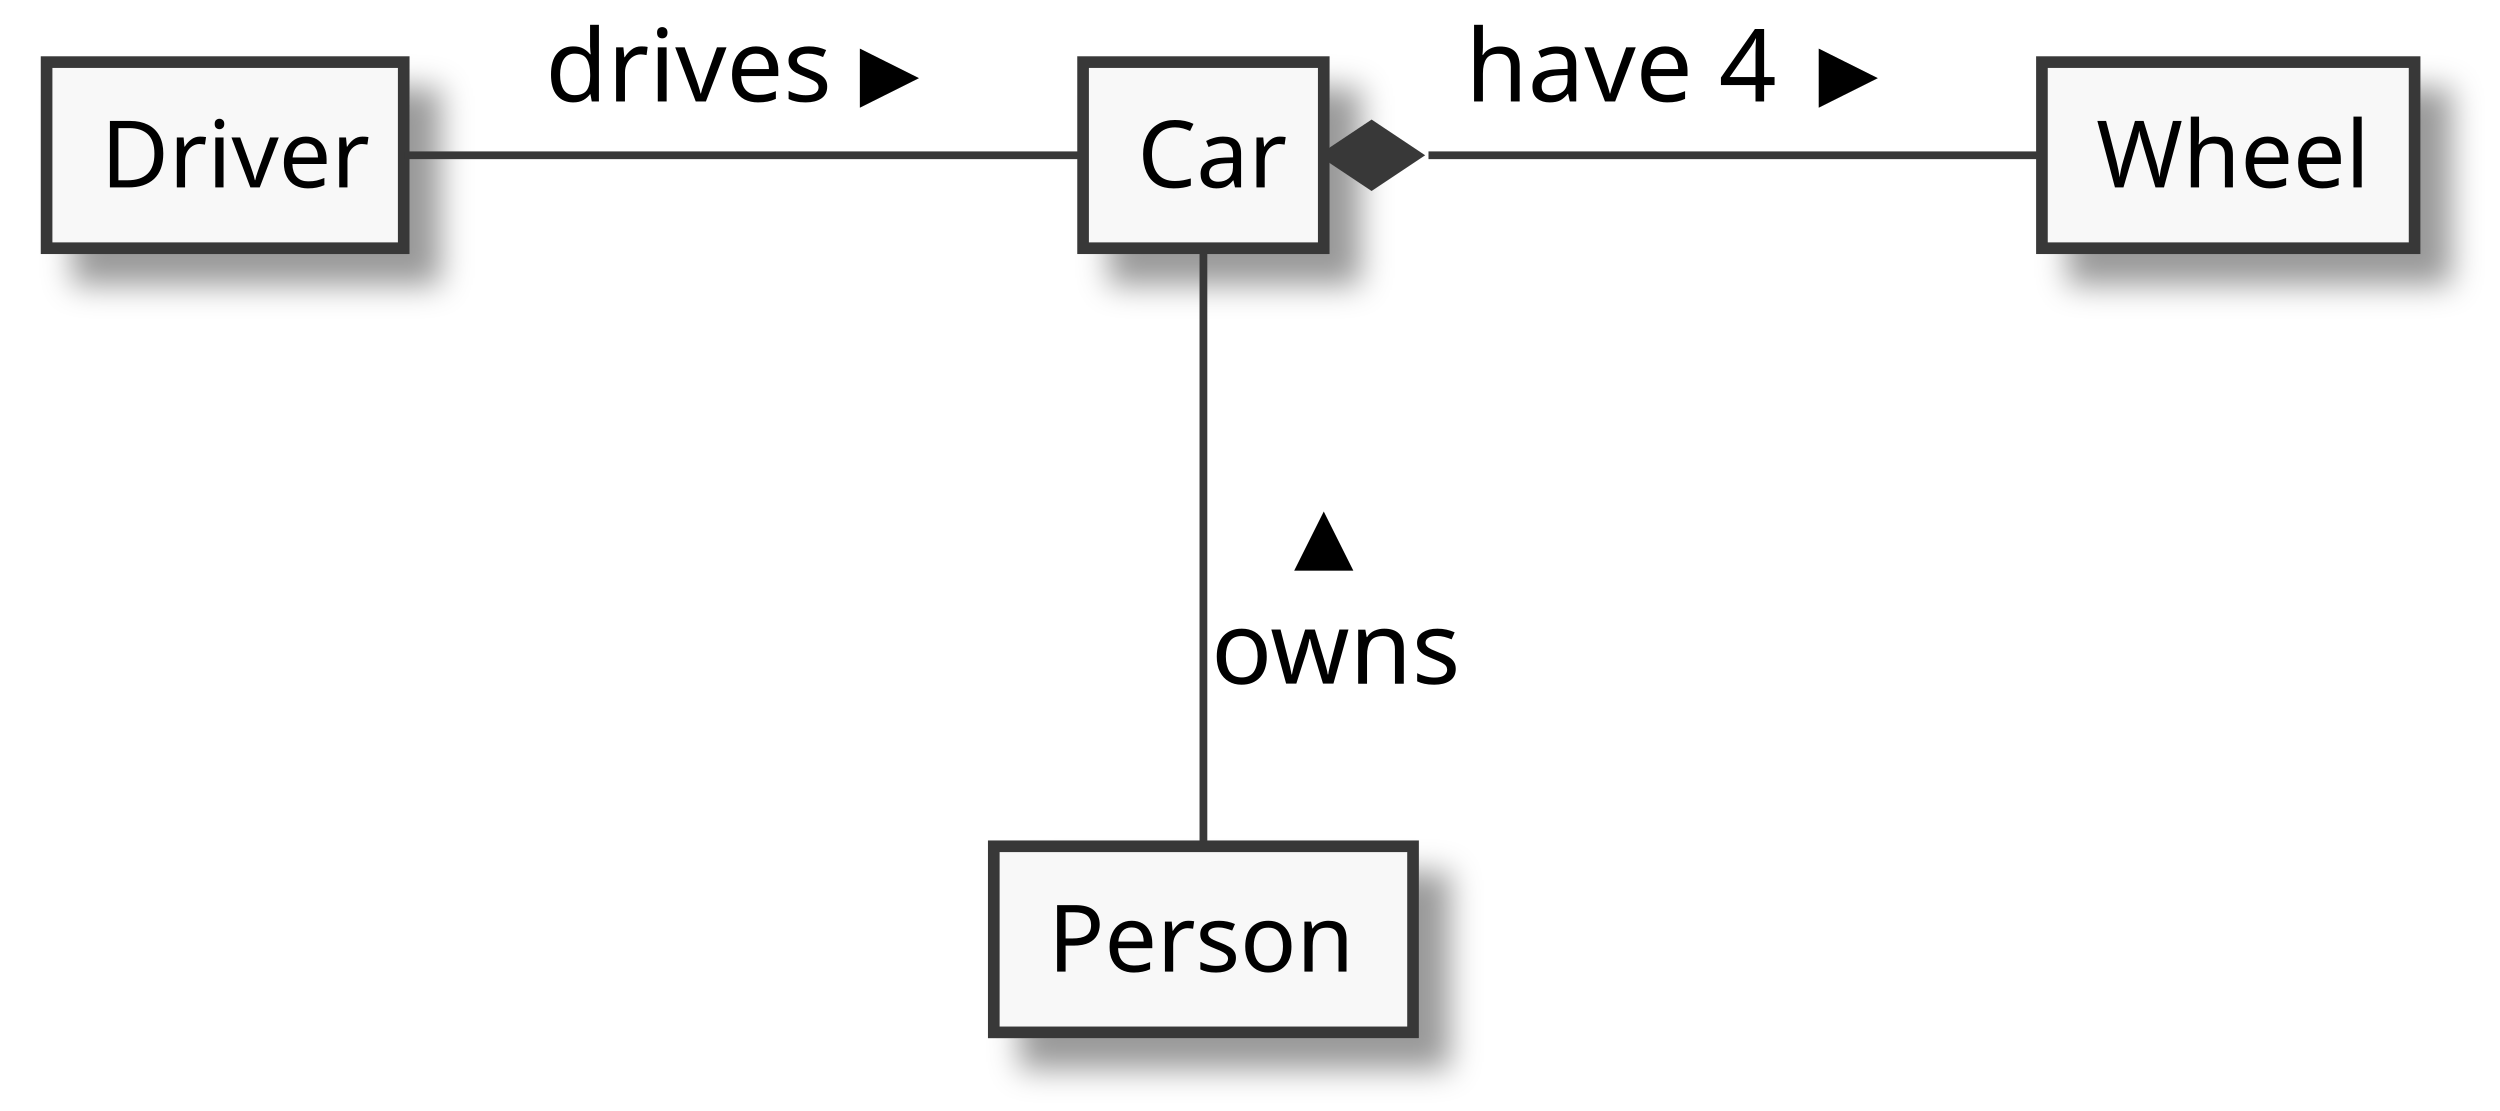
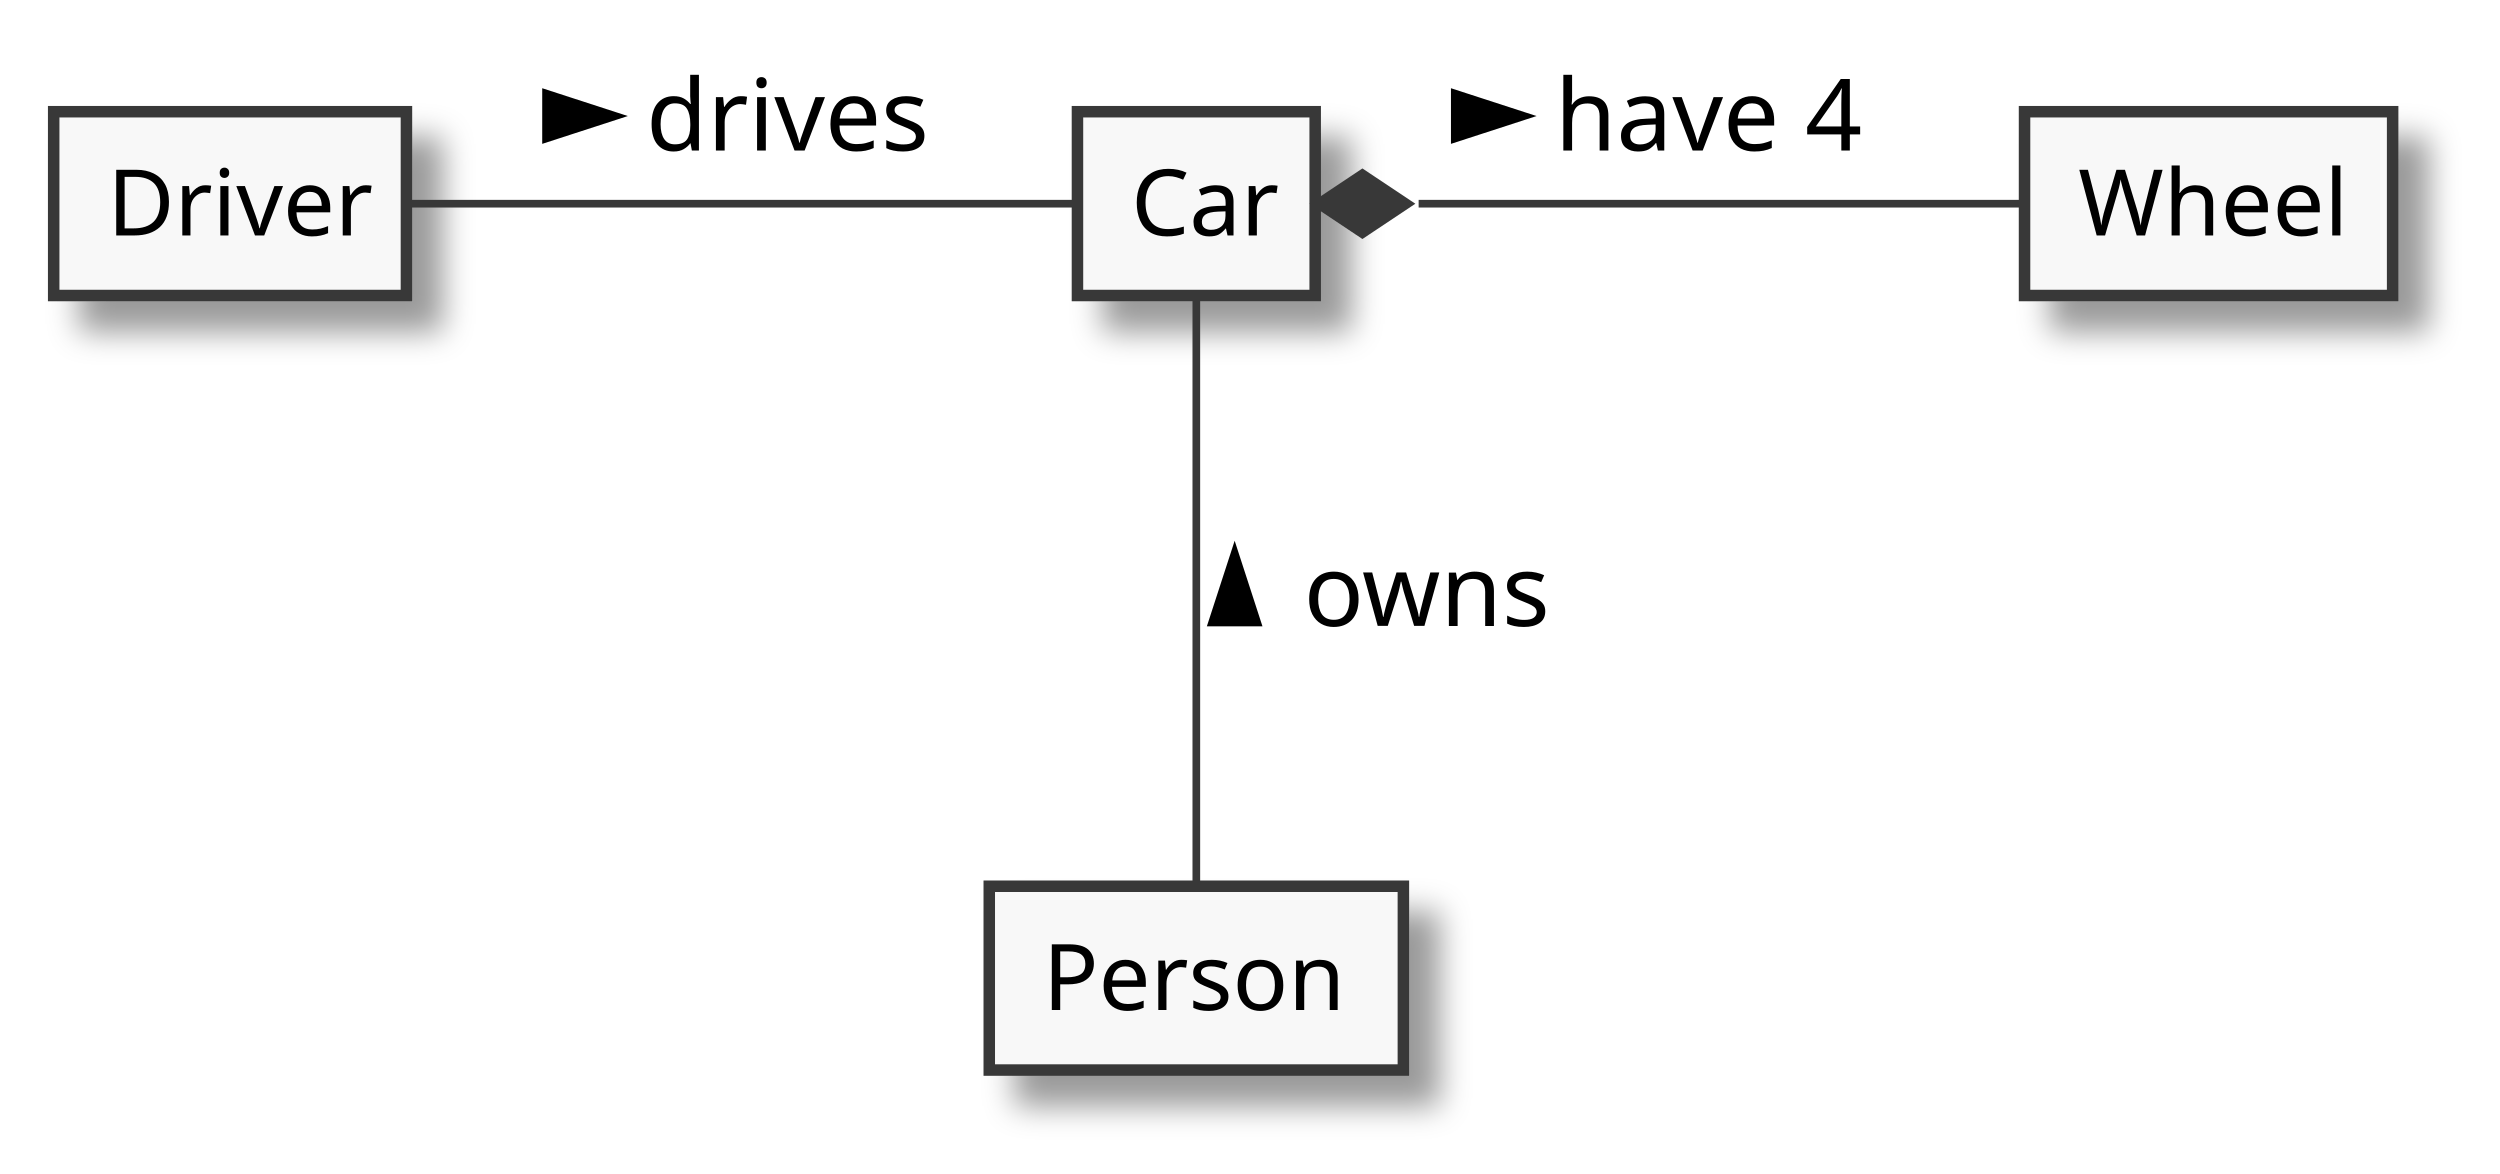
- <svg xmlns="http://www.w3.org/2000/svg" contentScriptType="application/ecmascript" contentStyleType="text/css" height="143px" preserveAspectRatio="none" style="width:322px;height:143px;" version="1.1" viewBox="0 0 322 143" width="322px" zoomAndPan="magnify">
+ <svg xmlns="http://www.w3.org/2000/svg" contentScriptType="application/ecmascript" contentStyleType="text/css" height="153px" preserveAspectRatio="none" style="width:326px;height:153px;" version="1.1" viewBox="0 0 326 153" width="326px" zoomAndPan="magnify">
  <defs>
    <filter height="300%" id="f1gy9nz7bkets" width="300%" x="-1" y="-1">
      <feGaussianBlur result="blurOut" stdDeviation="2.0" />
      <feColorMatrix in="blurOut" result="blurOut2" type="matrix" values="0 0 0 0 0 0 0 0 0 0 0 0 0 0 0 0 0 0 .4 0" />
      <feOffset dx="4.0" dy="4.0" in="blurOut2" result="blurOut3" />
      <feBlend in="SourceGraphic" in2="blurOut3" mode="normal" />
    </filter>
  </defs>
  <g>
-     <rect fill="#F8F8F8" filter="url(#f1gy9nz7bkets)" height="23.969" id="Car" style="stroke: #383838; stroke-width: 1.5;" width="31" x="139.5" y="8" />
-     <ellipse cx="143.5" cy="19.984" fill="#C2C2C2" rx="0" ry="0" style="stroke: #383838; stroke-width: 1.0;" />
-     <path d="M164,40.484 Q164,40.484 164,40.484 Q164,40.484 164,40.484 Q164,40.484 164,40.484 Q164,40.484 164,40.484 Q164,40.484 164,40.484 Q164,40.484 164,40.484 Q164,40.484 164,40.484 Q164,40.484 164,40.484 L164,40.484 Q164,40.484 164,40.484 Q164,40.484 164,40.484 Q164,40.484 164,40.484 Q164,40.484 164,40.484 Q164,40.484 164,40.484 Q164,40.484 164,40.484 Q164,40.484 164,40.484 Q164,40.484 164,40.484 L164,40.484 Z " />
-     <text fill="#000000" font-family="sans-serif" font-size="12" lengthAdjust="spacingAndGlyphs" textLength="21" x="146.5" y="24.139">Car</text>
-     <rect fill="#F8F8F8" filter="url(#f1gy9nz7bkets)" height="23.969" id="Driver" style="stroke: #383838; stroke-width: 1.5;" width="46" x="6" y="8" />
-     <ellipse cx="10" cy="19.984" fill="#C2C2C2" rx="0" ry="0" style="stroke: #383838; stroke-width: 1.0;" />
-     <path d="M30.5,40.484 Q30.5,40.484 30.5,40.484 Q30.5,40.484 30.5,40.484 Q30.5,40.484 30.5,40.484 Q30.5,40.484 30.5,40.484 Q30.5,40.484 30.5,40.484 Q30.5,40.484 30.5,40.484 Q30.5,40.484 30.5,40.484 Q30.5,40.484 30.5,40.484 L30.5,40.484 Q30.5,40.484 30.5,40.484 Q30.5,40.484 30.5,40.484 Q30.5,40.484 30.5,40.484 Q30.5,40.484 30.5,40.484 Q30.5,40.484 30.5,40.484 Q30.5,40.484 30.5,40.484 Q30.5,40.484 30.5,40.484 Q30.5,40.484 30.5,40.484 L30.5,40.484 Z " />
-     <text fill="#000000" font-family="sans-serif" font-size="12" lengthAdjust="spacingAndGlyphs" textLength="36" x="13" y="24.139">Driver</text>
-     <rect fill="#F8F8F8" filter="url(#f1gy9nz7bkets)" height="23.969" id="Wheel" style="stroke: #383838; stroke-width: 1.5;" width="48" x="263" y="8" />
-     <ellipse cx="267" cy="19.984" fill="#C2C2C2" rx="0" ry="0" style="stroke: #383838; stroke-width: 1.0;" />
-     <path d="M287.5,40.484 Q287.5,40.484 287.5,40.484 Q287.5,40.484 287.5,40.484 Q287.5,40.484 287.5,40.484 Q287.5,40.484 287.5,40.484 Q287.5,40.484 287.5,40.484 Q287.5,40.484 287.5,40.484 Q287.5,40.484 287.5,40.484 Q287.5,40.484 287.5,40.484 L287.5,40.484 Q287.5,40.484 287.5,40.484 Q287.5,40.484 287.5,40.484 Q287.5,40.484 287.5,40.484 Q287.5,40.484 287.5,40.484 Q287.5,40.484 287.5,40.484 Q287.5,40.484 287.5,40.484 Q287.5,40.484 287.5,40.484 Q287.5,40.484 287.5,40.484 L287.5,40.484 Z " />
-     <text fill="#000000" font-family="sans-serif" font-size="12" lengthAdjust="spacingAndGlyphs" textLength="38" x="270" y="24.139">Wheel</text>
-     <rect fill="#F8F8F8" filter="url(#f1gy9nz7bkets)" height="23.969" id="Person" style="stroke: #383838; stroke-width: 1.5;" width="54" x="128" y="109" />
-     <ellipse cx="132" cy="120.984" fill="#C2C2C2" rx="0" ry="0" style="stroke: #383838; stroke-width: 1.0;" />
-     <path d="M152.5,141.484 Q152.5,141.484 152.5,141.484 Q152.5,141.484 152.5,141.484 Q152.5,141.484 152.5,141.484 Q152.5,141.484 152.5,141.484 Q152.5,141.484 152.5,141.484 Q152.5,141.484 152.5,141.484 Q152.5,141.484 152.5,141.484 Q152.5,141.484 152.5,141.484 L152.5,141.484 Q152.5,141.484 152.5,141.484 Q152.5,141.484 152.5,141.484 Q152.5,141.484 152.5,141.484 Q152.5,141.484 152.5,141.484 Q152.5,141.484 152.5,141.484 Q152.5,141.484 152.5,141.484 Q152.5,141.484 152.5,141.484 Q152.5,141.484 152.5,141.484 L152.5,141.484 Z " />
-     <text fill="#000000" font-family="sans-serif" font-size="12" lengthAdjust="spacingAndGlyphs" textLength="44" x="135" y="125.139">Person</text>
-     <path d="M52.11,20 C77.4,20 117.27,20 139.21,20 " fill="none" id="Driver-Car" style="stroke: #383838; stroke-width: 1.0;" />
-     <text fill="#000000" font-family="sans-serif" font-size="13" lengthAdjust="spacingAndGlyphs" textLength="38" x="70.25" y="13.067">drives</text>
-     <polygon fill="#000000" points="111.25,7.066,117.25,10.066,111.25,13.066,111.25,7.066" style="stroke: #000000; stroke-width: 1.0;" />
-     <path d="M183.99,20 C207.64,20 240.64,20 262.86,20 " fill="none" id="Car&lt;-Wheel" style="stroke: #383838; stroke-width: 1.0;" />
-     <polygon fill="#383838" points="170.66,20,176.66,24,182.66,20,176.66,16,170.66,20" style="stroke: #383838; stroke-width: 1.0;" />
-     <text fill="#000000" font-family="sans-serif" font-size="13" lengthAdjust="spacingAndGlyphs" textLength="43" x="188.75" y="13.067">have 4</text>
-     <polygon fill="#000000" points="234.75,7.066,240.75,10.066,234.75,13.066,234.75,7.066" style="stroke: #000000; stroke-width: 1.0;" />
-     <path d="M155,32.36 C155,51.45 155,89.77 155,108.78 " fill="none" id="Car-Person" style="stroke: #383838; stroke-width: 1.0;" />
-     <polygon fill="#000000" points="167.5,73,170.5,67,173.5,73,167.5,73" style="stroke: #000000; stroke-width: 1.0;" />
-     <text fill="#000000" font-family="sans-serif" font-size="13" lengthAdjust="spacingAndGlyphs" textLength="32" x="156" y="88.067">owns</text>
+     <rect codeLine="9" fill="#F8F8F8" filter="url(#f1gy9nz7bkets)" height="23.969" id="Car" style="stroke:#383838;stroke-width:1.5;" width="31" x="140.5" y="14.566" />
+     <ellipse cx="144.5" cy="26.55" fill="#C2C2C2" rx="0" ry="0" style="stroke:#383838;stroke-width:1.0;" />
+     <path d="M165,47.05 Q165,47.05 165,47.05 Q165,47.05 165,47.05 Q165,47.05 165,47.05 Q165,47.05 165,47.05 Q165,47.05 165,47.05 Q165,47.05 165,47.05 Q165,47.05 165,47.05 Q165,47.05 165,47.05 L165,47.05 Q165,47.05 165,47.05 Q165,47.05 165,47.05 Q165,47.05 165,47.05 Q165,47.05 165,47.05 Q165,47.05 165,47.05 Q165,47.05 165,47.05 Q165,47.05 165,47.05 Q165,47.05 165,47.05 L165,47.05 Z " fill="#000000" />
+     <text fill="#000000" font-family="sans-serif" font-size="12" lengthAdjust="spacingAndGlyphs" textLength="21" x="147.5" y="30.705">Car</text>
+     <rect fill="#F8F8F8" filter="url(#f1gy9nz7bkets)" height="23.969" id="Driver" style="stroke:#383838;stroke-width:1.5;" width="46" x="7" y="14.566" />
+     <ellipse cx="11" cy="26.55" fill="#C2C2C2" rx="0" ry="0" style="stroke:#383838;stroke-width:1.0;" />
+     <path d="M31.5,47.05 Q31.5,47.05 31.5,47.05 Q31.5,47.05 31.5,47.05 Q31.5,47.05 31.5,47.05 Q31.5,47.05 31.5,47.05 Q31.5,47.05 31.5,47.05 Q31.5,47.05 31.5,47.05 Q31.5,47.05 31.5,47.05 Q31.5,47.05 31.5,47.05 L31.5,47.05 Q31.5,47.05 31.5,47.05 Q31.5,47.05 31.5,47.05 Q31.5,47.05 31.5,47.05 Q31.5,47.05 31.5,47.05 Q31.5,47.05 31.5,47.05 Q31.5,47.05 31.5,47.05 Q31.5,47.05 31.5,47.05 Q31.5,47.05 31.5,47.05 L31.5,47.05 Z " fill="#000000" />
+     <text fill="#000000" font-family="sans-serif" font-size="12" lengthAdjust="spacingAndGlyphs" textLength="36" x="14" y="30.705">Driver</text>
+     <rect fill="#F8F8F8" filter="url(#f1gy9nz7bkets)" height="23.969" id="Wheel" style="stroke:#383838;stroke-width:1.5;" width="48" x="264" y="14.566" />
+     <ellipse cx="268" cy="26.55" fill="#C2C2C2" rx="0" ry="0" style="stroke:#383838;stroke-width:1.0;" />
+     <path d="M288.5,47.05 Q288.5,47.05 288.5,47.05 Q288.5,47.05 288.5,47.05 Q288.5,47.05 288.5,47.05 Q288.5,47.05 288.5,47.05 Q288.5,47.05 288.5,47.05 Q288.5,47.05 288.5,47.05 Q288.5,47.05 288.5,47.05 Q288.5,47.05 288.5,47.05 L288.5,47.05 Q288.5,47.05 288.5,47.05 Q288.5,47.05 288.5,47.05 Q288.5,47.05 288.5,47.05 Q288.5,47.05 288.5,47.05 Q288.5,47.05 288.5,47.05 Q288.5,47.05 288.5,47.05 Q288.5,47.05 288.5,47.05 Q288.5,47.05 288.5,47.05 L288.5,47.05 Z " fill="#000000" />
+     <text fill="#000000" font-family="sans-serif" font-size="12" lengthAdjust="spacingAndGlyphs" textLength="38" x="271" y="30.705">Wheel</text>
+     <rect fill="#F8F8F8" filter="url(#f1gy9nz7bkets)" height="23.969" id="Person" style="stroke:#383838;stroke-width:1.5;" width="54" x="129" y="115.566" />
+     <ellipse cx="133" cy="127.55" fill="#C2C2C2" rx="0" ry="0" style="stroke:#383838;stroke-width:1.0;" />
+     <path d="M153.5,148.05 Q153.5,148.05 153.5,148.05 Q153.5,148.05 153.5,148.05 Q153.5,148.05 153.5,148.05 Q153.5,148.05 153.5,148.05 Q153.5,148.05 153.5,148.05 Q153.5,148.05 153.5,148.05 Q153.5,148.05 153.5,148.05 Q153.5,148.05 153.5,148.05 L153.5,148.05 Q153.5,148.05 153.5,148.05 Q153.5,148.05 153.5,148.05 Q153.5,148.05 153.5,148.05 Q153.5,148.05 153.5,148.05 Q153.5,148.05 153.5,148.05 Q153.5,148.05 153.5,148.05 Q153.5,148.05 153.5,148.05 Q153.5,148.05 153.5,148.05 L153.5,148.05 Z " fill="#000000" />
+     <text fill="#000000" font-family="sans-serif" font-size="12" lengthAdjust="spacingAndGlyphs" textLength="44" x="136" y="131.705">Person</text>
+     <path codeLine="11" d="M53.11,26.566 C78.4,26.566 118.27,26.566 140.21,26.566 " fill="none" id="Driver-Car" style="stroke:#383838;stroke-width:1.0;" />
+     <polygon fill="#000000" points="80.25,15.132,71.205,12.193,71.205,18.071,80.25,15.132" style="stroke:#000000;stroke-width:1.0;" />
+     <text fill="#000000" font-family="sans-serif" font-size="13" lengthAdjust="spacingAndGlyphs" textLength="38" x="84.25" y="19.633">drives</text>
+     <path codeLine="12" d="M184.99,26.566 C208.64,26.566 241.64,26.566 263.86,26.566 " fill="none" id="Car-backto-Wheel" style="stroke:#383838;stroke-width:1.0;" />
+     <polygon fill="#383838" points="171.66,26.566,177.66,30.566,183.66,26.566,177.66,22.566,171.66,26.566" style="stroke:#383838;stroke-width:1.0;" />
+     <polygon fill="#000000" points="198.75,15.132,189.705,12.193,189.705,18.071,198.75,15.132" style="stroke:#000000;stroke-width:1.0;" />
+     <text fill="#000000" font-family="sans-serif" font-size="13" lengthAdjust="spacingAndGlyphs" textLength="43" x="202.75" y="19.633">have 4</text>
+     <path codeLine="13" d="M156,38.926 C156,58.016 156,96.336 156,115.346 " fill="none" id="Car-Person" style="stroke:#383838;stroke-width:1.0;" />
+     <polygon fill="#000000" points="161,72.132,158.061,81.177,163.939,81.177,161,72.132" style="stroke:#000000;stroke-width:1.0;" />
+     <text fill="#000000" font-family="sans-serif" font-size="13" lengthAdjust="spacingAndGlyphs" textLength="32" x="170" y="81.633">owns</text>
  </g>
</svg>
